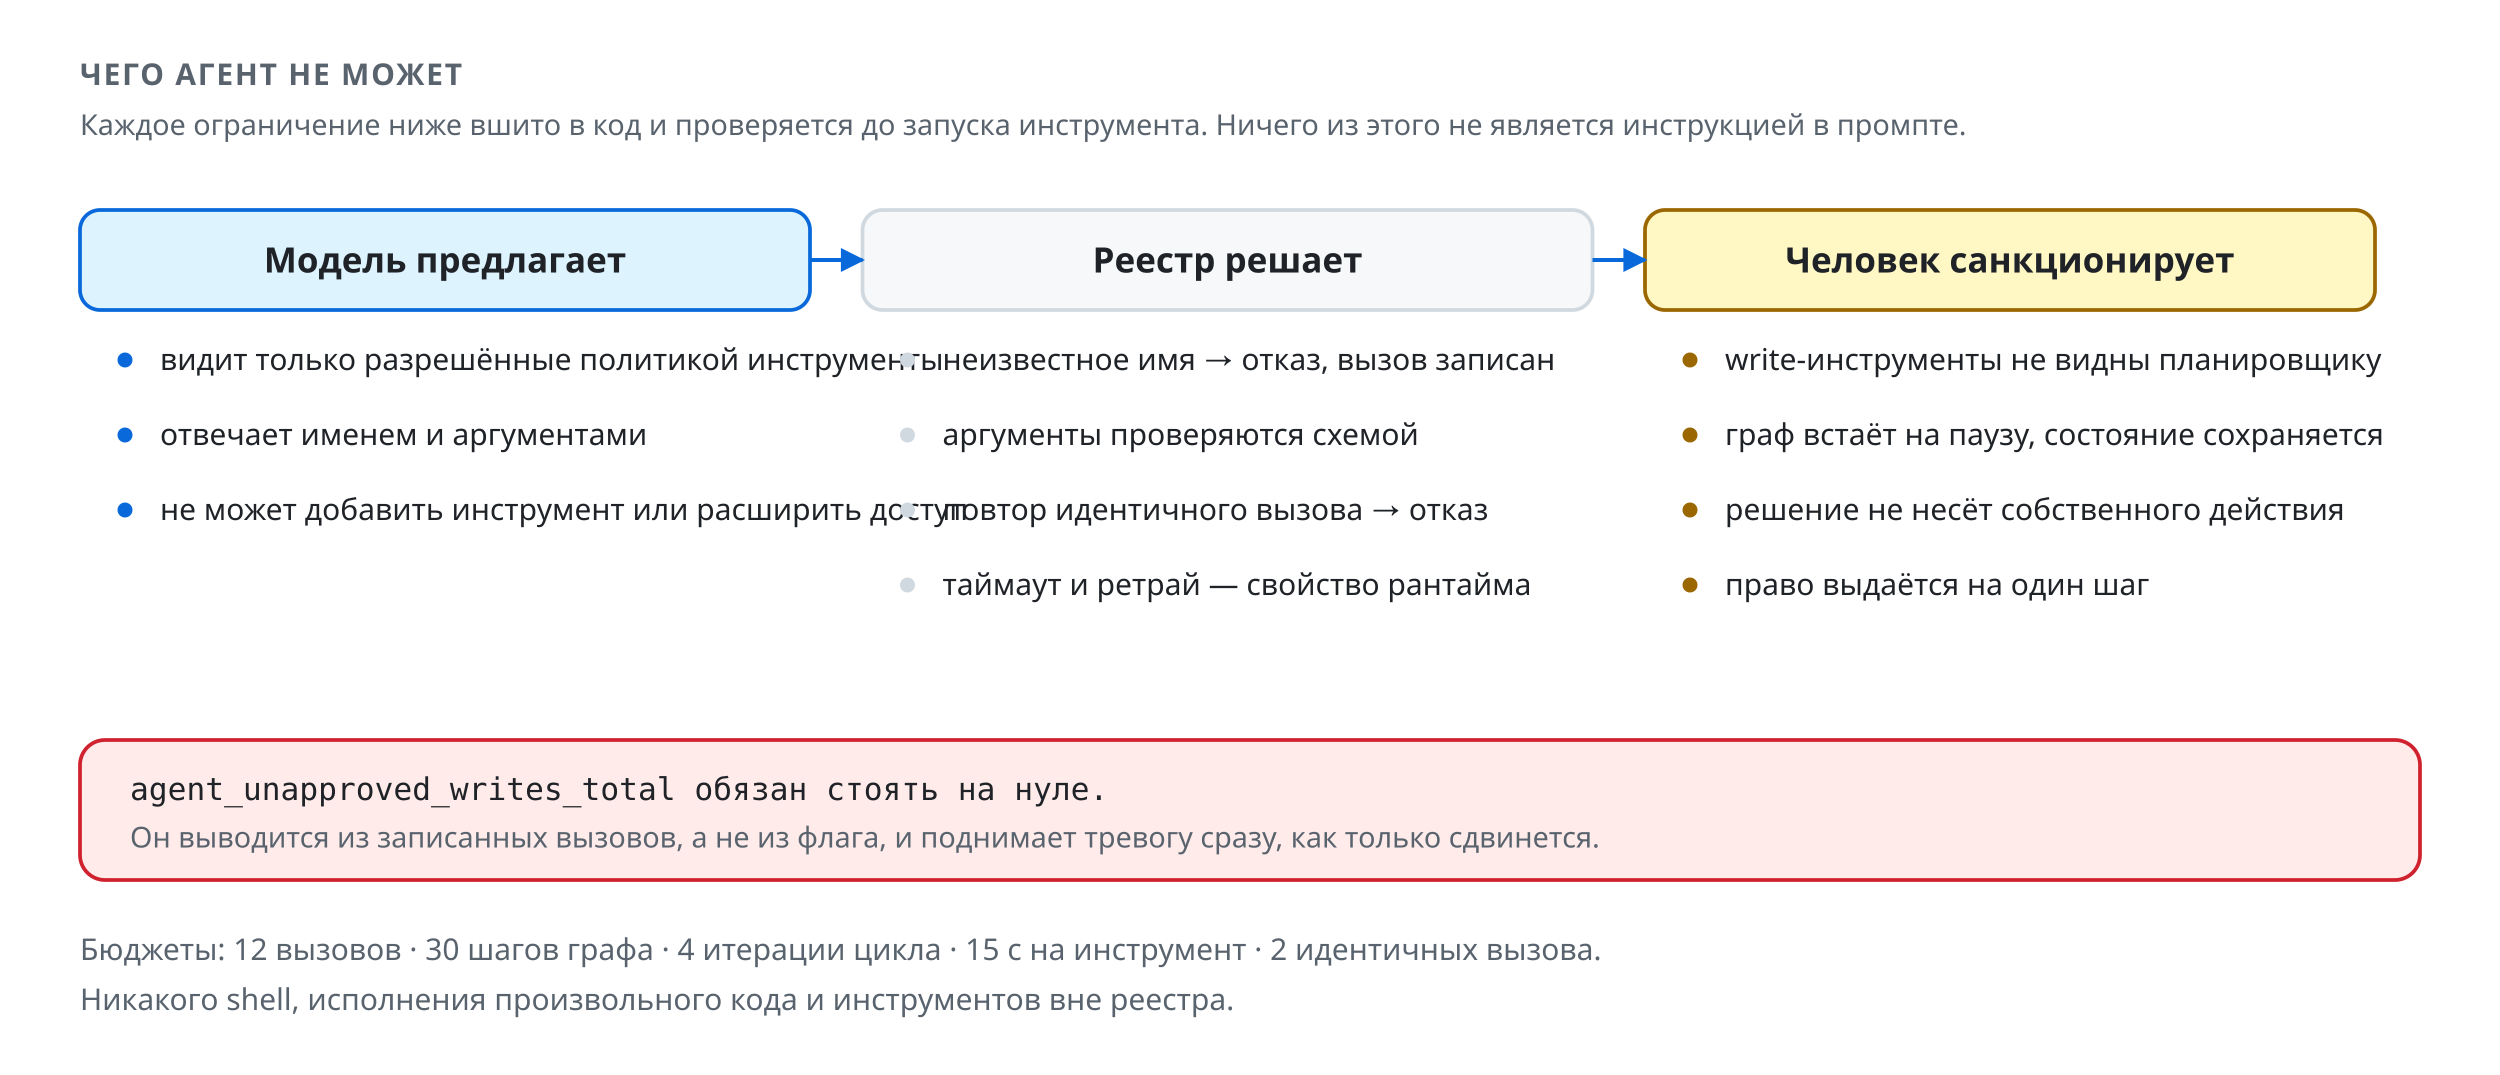
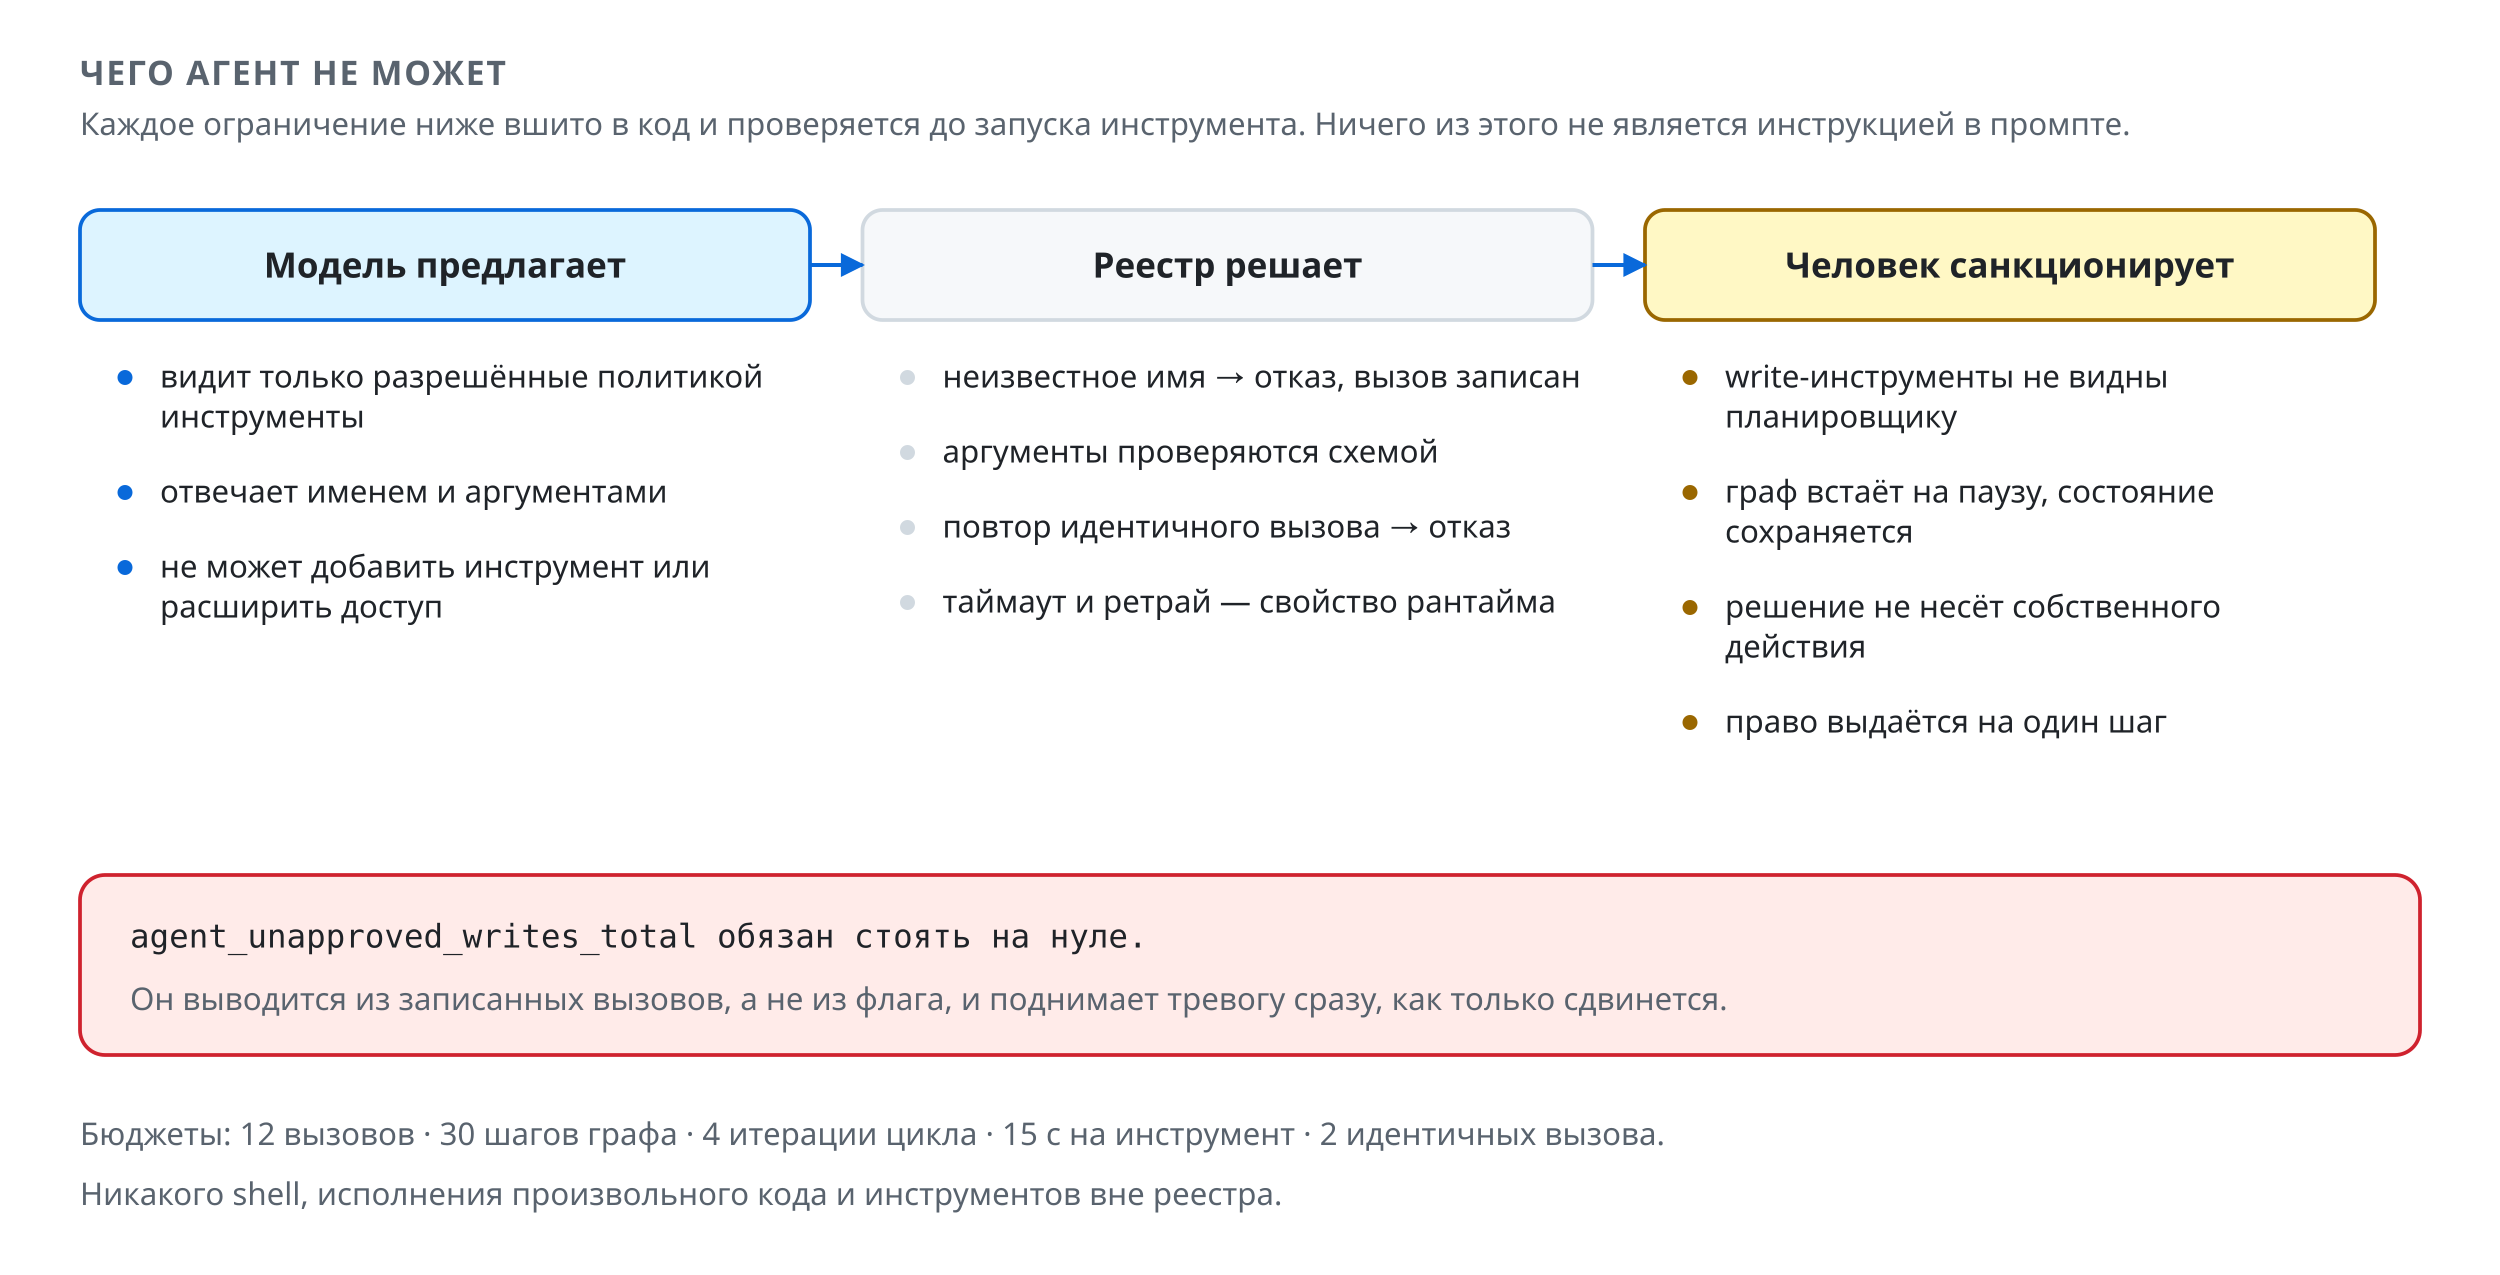
- <svg xmlns="http://www.w3.org/2000/svg" viewBox="0 0 1000 430" width="1000" height="430" role="img" aria-labelledby="title desc" font-family="-apple-system, BlinkMacSystemFont, 'Segoe UI', 'Noto Sans', Helvetica, Arial, sans-serif">
+ <svg xmlns="http://www.w3.org/2000/svg" viewBox="0 0 1000 510" width="1000" height="510" role="img" aria-labelledby="title desc" font-family="-apple-system, BlinkMacSystemFont, 'Segoe UI', 'Noto Sans', Helvetica, Arial, sans-serif">
  <defs>
    <marker id="arrow" viewBox="0 0 10 10" refX="9" refY="5" markerWidth="6" markerHeight="6" orient="auto-start-reverse">
      <path d="M 0 0 L 10 5 L 0 10 z" fill="#59636e" />
    </marker>
    <marker id="arrow-accent" viewBox="0 0 10 10" refX="9" refY="5" markerWidth="6" markerHeight="6" orient="auto-start-reverse">
      <path d="M 0 0 L 10 5 L 0 10 z" fill="#0969da" />
    </marker>
    <marker id="arrow-danger" viewBox="0 0 10 10" refX="9" refY="5" markerWidth="6" markerHeight="6" orient="auto-start-reverse">
      <path d="M 0 0 L 10 5 L 0 10 z" fill="#cf222e" />
    </marker>
  </defs>
-   <rect width="1000" height="430" fill="#ffffff" />
-   <text x="32" y="34" font-size="12" font-weight="700" letter-spacing="0.7" fill="#59636e">ЧЕГО АГЕНТ НЕ МОЖЕТ</text>
-   <text x="32" y="54" text-anchor="start" font-size="11.5" fill="#59636e">Каждое ограничение ниже вшито в код и проверяется до запуска инструмента. Ничего из этого не является инструкцией в промпте.</text>
-   <rect x="32" y="84" width="292" height="40" rx="8" fill="#ddf4ff" stroke="#0969da" stroke-width="1.5" />
-   <text x="178.0" y="109.0" text-anchor="middle" font-size="14" font-weight="600" fill="#1f2328">Модель предлагает</text>
-   <circle cx="50" cy="144" r="3" fill="#0969da" />
-   <text x="64" y="148" text-anchor="start" font-size="12" fill="#1f2328">видит только разрешённые политикой инструменты</text>
-   <circle cx="50" cy="174" r="3" fill="#0969da" />
-   <text x="64" y="178" text-anchor="start" font-size="12" fill="#1f2328">отвечает именем и аргументами</text>
-   <circle cx="50" cy="204" r="3" fill="#0969da" />
-   <text x="64" y="208" text-anchor="start" font-size="12" fill="#1f2328">не может добавить инструмент или расширить доступ</text>
-   <rect x="345" y="84" width="292" height="40" rx="8" fill="#f6f8fa" stroke="#d1d9e0" stroke-width="1.5" />
-   <text x="491.0" y="109.0" text-anchor="middle" font-size="14" font-weight="600" fill="#1f2328">Реестр решает</text>
-   <circle cx="363" cy="144" r="3" fill="#d1d9e0" />
-   <text x="377" y="148" text-anchor="start" font-size="12" fill="#1f2328">неизвестное имя → отказ, вызов записан</text>
-   <circle cx="363" cy="174" r="3" fill="#d1d9e0" />
-   <text x="377" y="178" text-anchor="start" font-size="12" fill="#1f2328">аргументы проверяются схемой</text>
-   <circle cx="363" cy="204" r="3" fill="#d1d9e0" />
-   <text x="377" y="208" text-anchor="start" font-size="12" fill="#1f2328">повтор идентичного вызова → отказ</text>
-   <circle cx="363" cy="234" r="3" fill="#d1d9e0" />
-   <text x="377" y="238" text-anchor="start" font-size="12" fill="#1f2328">таймаут и ретрай — свойство рантайма</text>
-   <rect x="658" y="84" width="292" height="40" rx="8" fill="#fff8c5" stroke="#9a6700" stroke-width="1.5" />
-   <text x="804.0" y="109.0" text-anchor="middle" font-size="14" font-weight="600" fill="#1f2328">Человек санкционирует</text>
-   <circle cx="676" cy="144" r="3" fill="#9a6700" />
-   <text x="690" y="148" text-anchor="start" font-size="12" fill="#1f2328">write-инструменты не видны планировщику</text>
-   <circle cx="676" cy="174" r="3" fill="#9a6700" />
-   <text x="690" y="178" text-anchor="start" font-size="12" fill="#1f2328">граф встаёт на паузу, состояние сохраняется</text>
-   <circle cx="676" cy="204" r="3" fill="#9a6700" />
-   <text x="690" y="208" text-anchor="start" font-size="12" fill="#1f2328">решение не несёт собственного действия</text>
-   <circle cx="676" cy="234" r="3" fill="#9a6700" />
-   <text x="690" y="238" text-anchor="start" font-size="12" fill="#1f2328">право выдаётся на один шаг</text>
-   <path d="M 324 104 L 345 104" fill="none" stroke="#0969da" stroke-width="1.6" marker-end="url(#arrow-accent)" />
-   <path d="M 637 104 L 658 104" fill="none" stroke="#0969da" stroke-width="1.6" marker-end="url(#arrow-accent)" />
-   <rect x="32" y="296" width="936" height="56" rx="10" fill="#ffebe9" stroke="#cf222e" stroke-width="1.5" />
-   <text x="500.0" y="329.0" text-anchor="middle" font-size="14" font-weight="600" fill="#1f2328" />
-   <text x="52" y="320" text-anchor="start" font-size="12.5" fill="#1f2328" font-family="ui-monospace, SFMono-Regular, 'SF Mono', Menlo, Consolas, monospace">agent_unapproved_writes_total обязан стоять на нуле.</text>
-   <text x="52" y="339" text-anchor="start" font-size="11.5" fill="#59636e">Он выводится из записанных вызовов, а не из флага, и поднимает тревогу сразу, как только сдвинется.</text>
-   <text x="32" y="384" text-anchor="start" font-size="12" fill="#59636e">Бюджеты: 12 вызовов · 30 шагов графа · 4 итерации цикла · 15 с на инструмент · 2 идентичных вызова.</text>
-   <text x="32" y="404" text-anchor="start" font-size="12" fill="#59636e">Никакого shell, исполнения произвольного кода и инструментов вне реестра.</text>
+   <rect width="1000" height="510" fill="#ffffff" />
+   <text x="32" y="34" font-size="13.5" font-weight="700" letter-spacing="0.7" fill="#59636e">ЧЕГО АГЕНТ НЕ МОЖЕТ</text>
+   <text x="32" y="54" text-anchor="start" font-size="12.5" fill="#59636e">Каждое ограничение ниже вшито в код и проверяется до запуска инструмента. Ничего из этого не является инструкцией в промпте.</text>
+   <rect x="32" y="84" width="292" height="44" rx="8" fill="#ddf4ff" stroke="#0969da" stroke-width="1.5" />
+   <text x="178.0" y="111.04" text-anchor="middle" font-size="14" font-weight="600" fill="#1f2328">Модель предлагает</text>
+   <circle cx="50" cy="151" r="3" fill="#0969da" />
+   <text x="64" y="155" text-anchor="start" font-size="12.5" fill="#1f2328">видит только разрешённые политикой</text>
+   <text x="64" y="171" text-anchor="start" font-size="12.5" fill="#1f2328">инструменты</text>
+   <circle cx="50" cy="197" r="3" fill="#0969da" />
+   <text x="64" y="201" text-anchor="start" font-size="12.5" fill="#1f2328">отвечает именем и аргументами</text>
+   <circle cx="50" cy="227" r="3" fill="#0969da" />
+   <text x="64" y="231" text-anchor="start" font-size="12.5" fill="#1f2328">не может добавить инструмент или</text>
+   <text x="64" y="247" text-anchor="start" font-size="12.5" fill="#1f2328">расширить доступ</text>
+   <rect x="345" y="84" width="292" height="44" rx="8" fill="#f6f8fa" stroke="#d1d9e0" stroke-width="1.5" />
+   <text x="491.0" y="111.04" text-anchor="middle" font-size="14" font-weight="600" fill="#1f2328">Реестр решает</text>
+   <circle cx="363" cy="151" r="3" fill="#d1d9e0" />
+   <text x="377" y="155" text-anchor="start" font-size="12.5" fill="#1f2328">неизвестное имя → отказ, вызов записан</text>
+   <circle cx="363" cy="181" r="3" fill="#d1d9e0" />
+   <text x="377" y="185" text-anchor="start" font-size="12.5" fill="#1f2328">аргументы проверяются схемой</text>
+   <circle cx="363" cy="211" r="3" fill="#d1d9e0" />
+   <text x="377" y="215" text-anchor="start" font-size="12.5" fill="#1f2328">повтор идентичного вызова → отказ</text>
+   <circle cx="363" cy="241" r="3" fill="#d1d9e0" />
+   <text x="377" y="245" text-anchor="start" font-size="12.5" fill="#1f2328">таймаут и ретрай — свойство рантайма</text>
+   <rect x="658" y="84" width="292" height="44" rx="8" fill="#fff8c5" stroke="#9a6700" stroke-width="1.5" />
+   <text x="804.0" y="111.04" text-anchor="middle" font-size="14" font-weight="600" fill="#1f2328">Человек санкционирует</text>
+   <circle cx="676" cy="151" r="3" fill="#9a6700" />
+   <text x="690" y="155" text-anchor="start" font-size="12.5" fill="#1f2328">write-инструменты не видны</text>
+   <text x="690" y="171" text-anchor="start" font-size="12.5" fill="#1f2328">планировщику</text>
+   <circle cx="676" cy="197" r="3" fill="#9a6700" />
+   <text x="690" y="201" text-anchor="start" font-size="12.5" fill="#1f2328">граф встаёт на паузу, состояние</text>
+   <text x="690" y="217" text-anchor="start" font-size="12.5" fill="#1f2328">сохраняется</text>
+   <circle cx="676" cy="243" r="3" fill="#9a6700" />
+   <text x="690" y="247" text-anchor="start" font-size="12.5" fill="#1f2328">решение не несёт собственного</text>
+   <text x="690" y="263" text-anchor="start" font-size="12.5" fill="#1f2328">действия</text>
+   <circle cx="676" cy="289" r="3" fill="#9a6700" />
+   <text x="690" y="293" text-anchor="start" font-size="12.5" fill="#1f2328">право выдаётся на один шаг</text>
+   <path d="M 324 106 L 345 106" fill="none" stroke="#0969da" stroke-width="1.6" marker-end="url(#arrow-accent)" />
+   <path d="M 637 106 L 658 106" fill="none" stroke="#0969da" stroke-width="1.6" marker-end="url(#arrow-accent)" />
+   <rect x="32" y="350" width="936" height="72" rx="10" fill="#ffebe9" stroke="#cf222e" stroke-width="1.5" />
+   <text x="500.0" y="391.04" text-anchor="middle" font-size="14" font-weight="600" fill="#1f2328" />
+   <text x="52" y="379" text-anchor="start" font-size="13" fill="#1f2328" font-family="ui-monospace, SFMono-Regular, 'SF Mono', Menlo, Consolas, monospace">agent_unapproved_writes_total обязан стоять на нуле.</text>
+   <text x="52" y="404" text-anchor="start" font-size="12.5" fill="#59636e">Он выводится из записанных вызовов, а не из флага, и поднимает тревогу сразу, как только сдвинется.</text>
+   <text x="32" y="458" text-anchor="start" font-size="12.5" fill="#59636e">Бюджеты: 12 вызовов · 30 шагов графа · 4 итерации цикла · 15 с на инструмент · 2 идентичных вызова.</text>
+   <text x="32" y="482" text-anchor="start" font-size="12.5" fill="#59636e">Никакого shell, исполнения произвольного кода и инструментов вне реестра.</text>
</svg>
